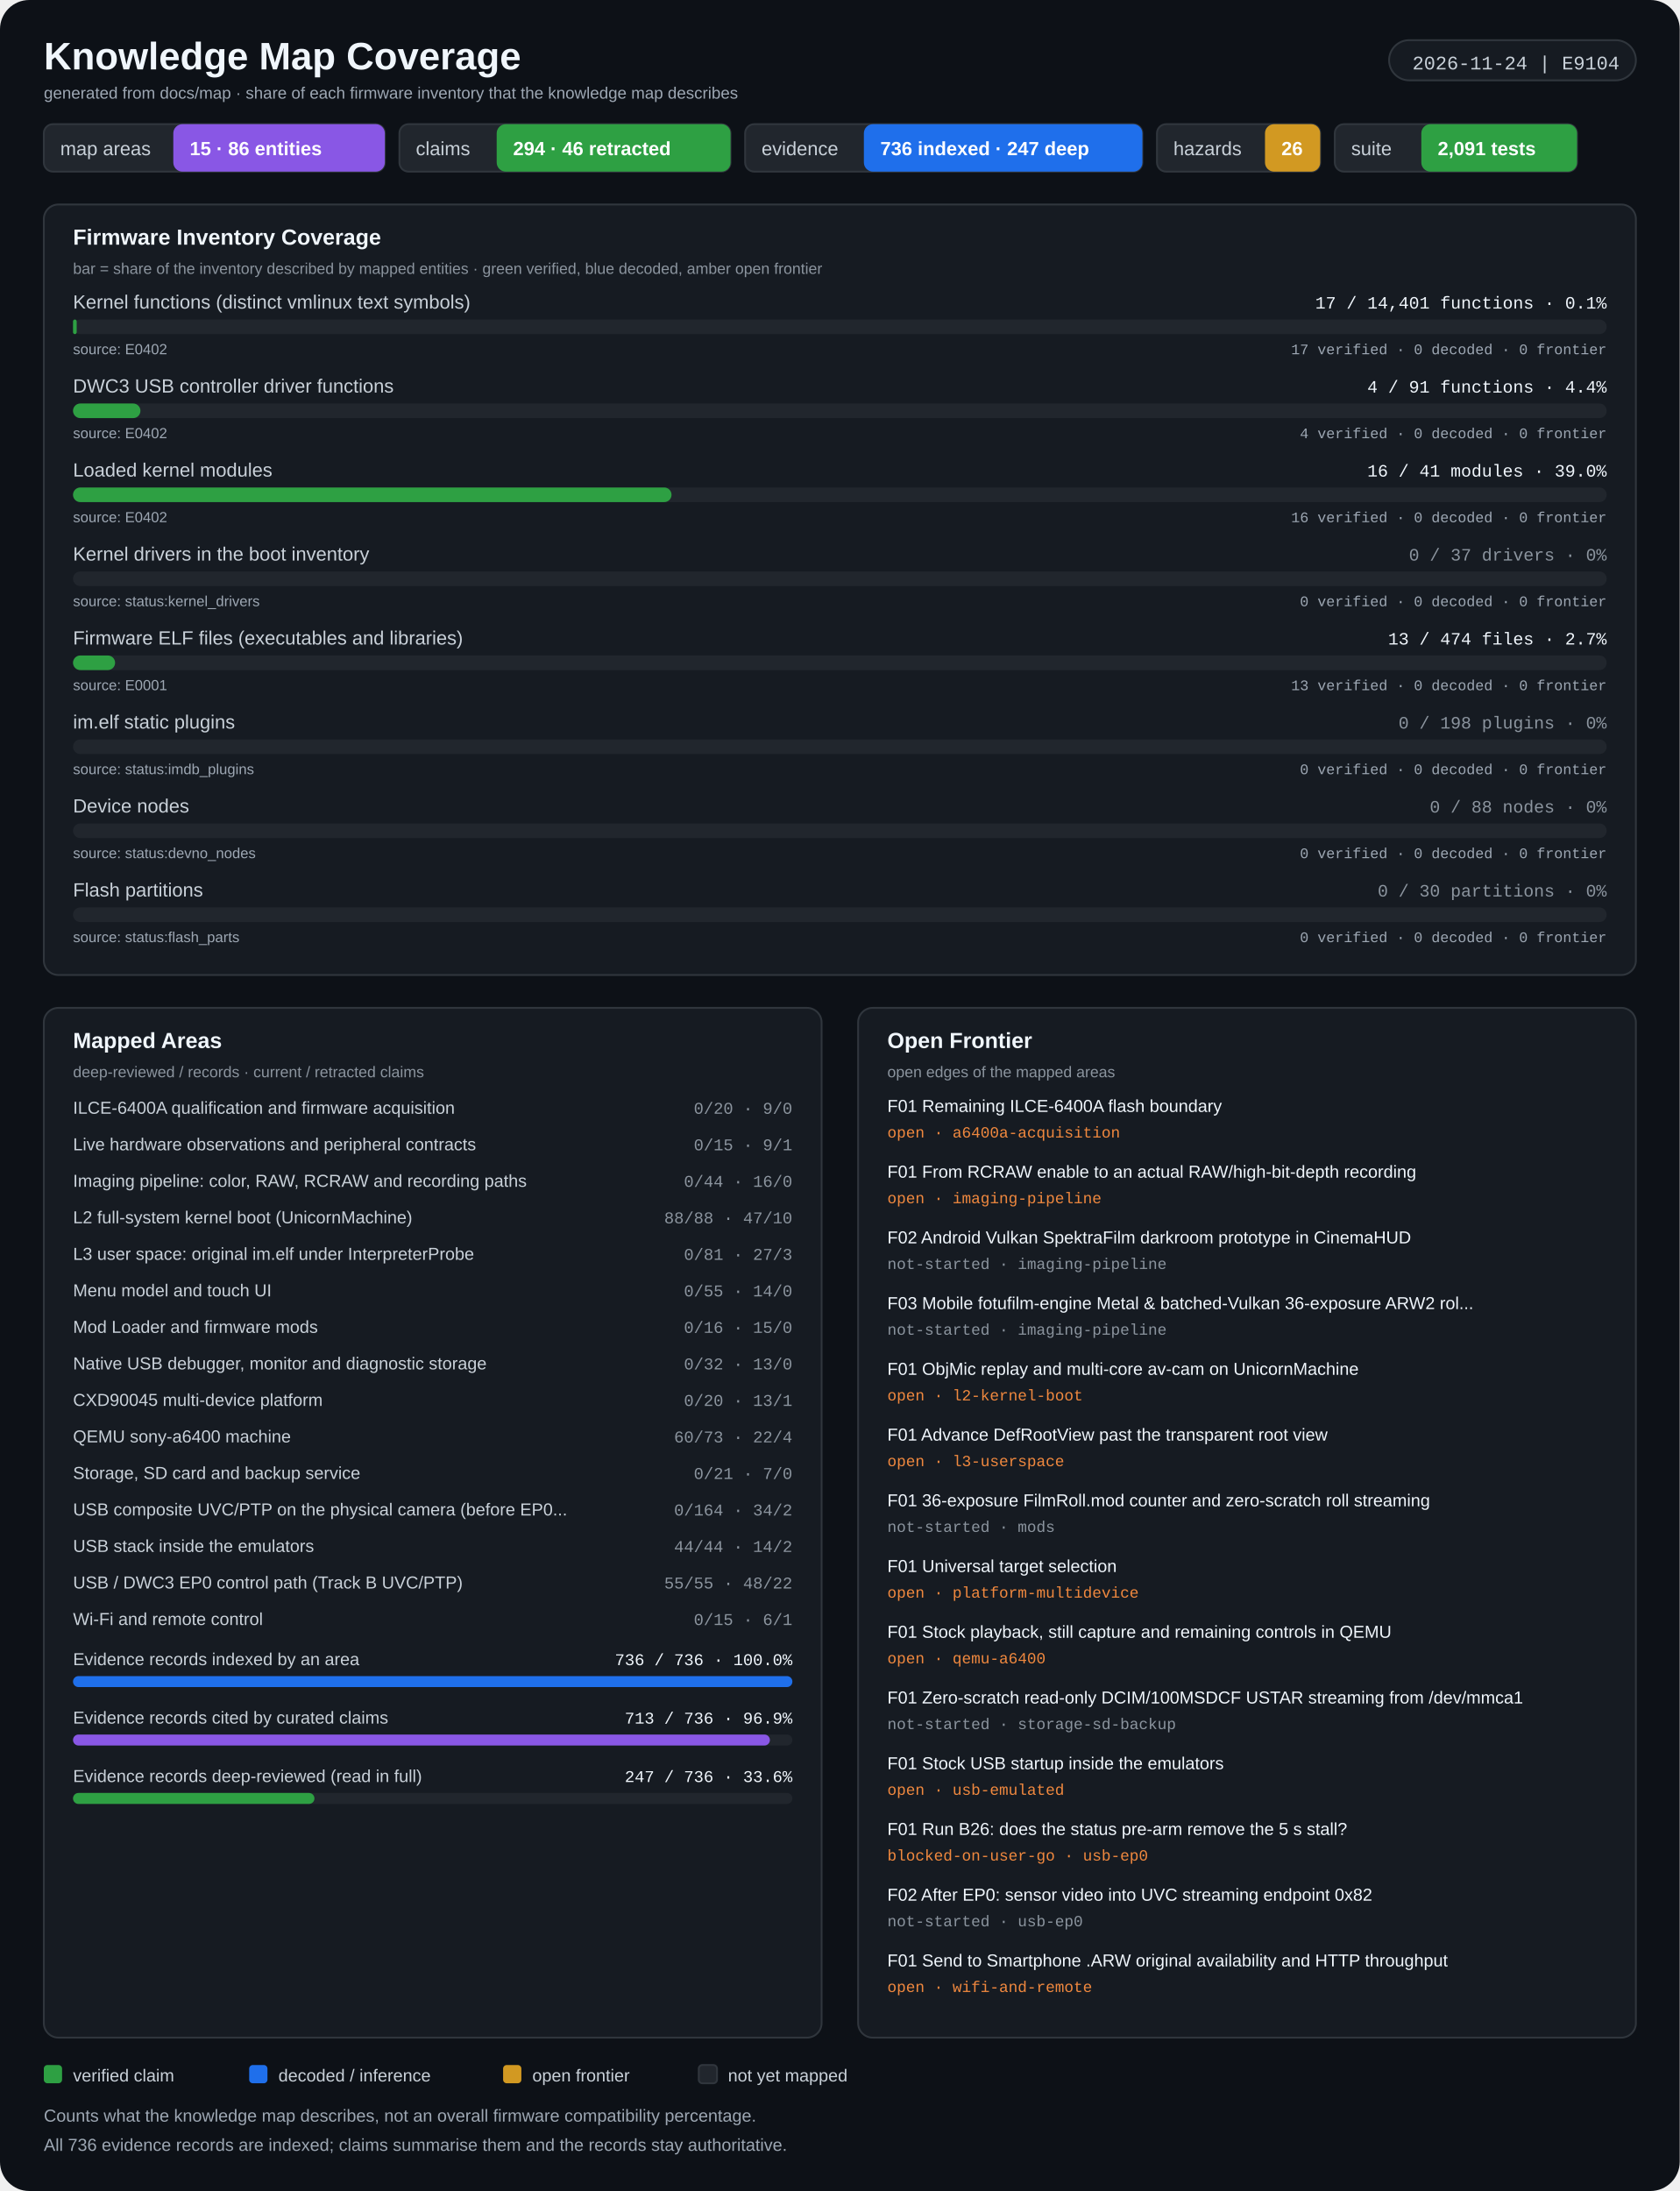
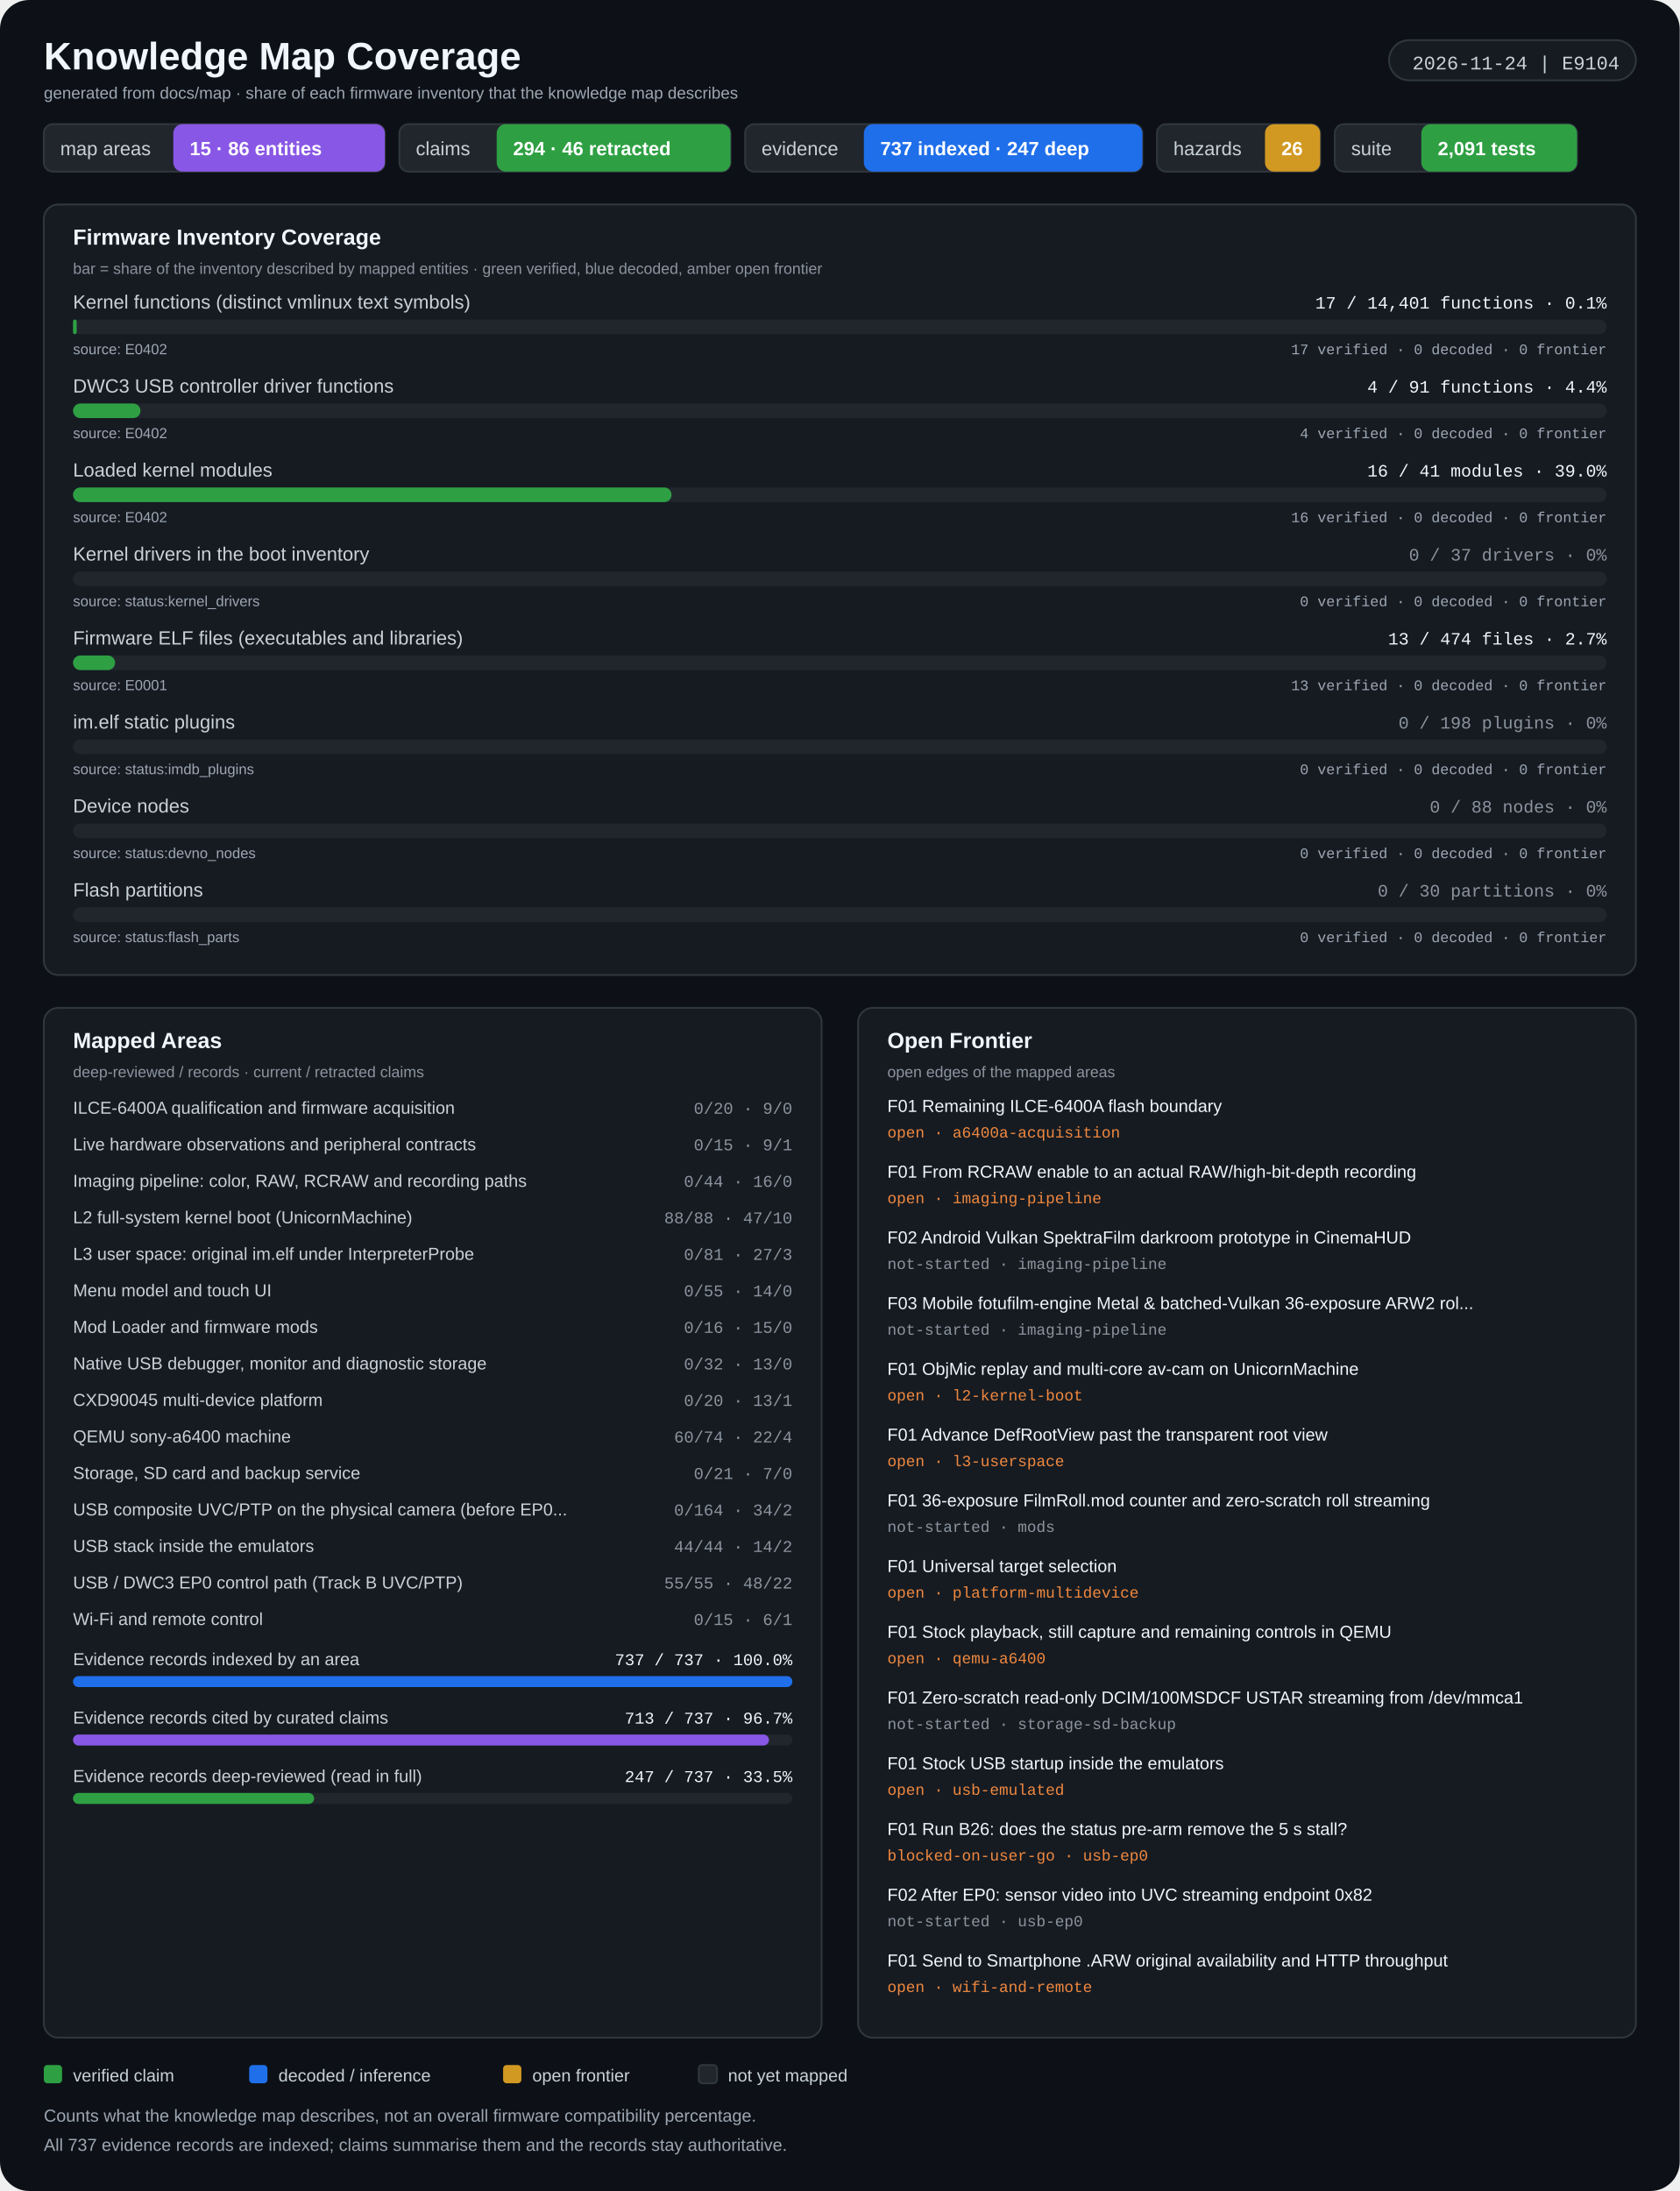
<svg xmlns="http://www.w3.org/2000/svg" width="920" height="1200" viewBox="0 0 920 1200" role="img" aria-labelledby="title desc">
  <rect width="920" height="1200" rx="16" fill="#0d1117" />
  <g>
    <text x="24" y="38" fill="#f0f6fc" font-size="21" font-weight="700" font-family="Segoe UI, Arial, sans-serif" text-anchor="start">Knowledge Map Coverage</text>
    <text x="24" y="54" fill="#9da7b3" font-size="9" font-weight="400" font-family="Segoe UI, Arial, sans-serif" text-anchor="start">generated from docs/map · share of each firmware inventory that the knowledge map describes</text>
    <rect x="760.82" y="22" width="135.18" height="22" rx="11" fill="#161b22" stroke="#30363d" stroke-width="1" />
    <text x="887" y="38" fill="#c9d1d9" font-size="10.5" font-weight="400" font-family="Consolas, 'Courier New', monospace" text-anchor="end">2026-11-24 | E9104</text>
    <rect x="24" y="68" width="186.763" height="26" rx="5" fill="#21262d" stroke="#30363d" stroke-width="1" />
    <rect x="94.92" y="68" width="115.843" height="26" rx="5" fill="#8957e5" />
    <text x="33" y="85" fill="#c9d1d9" font-size="10.5" font-weight="400" font-family="Segoe UI, Arial, sans-serif" text-anchor="start">map areas</text>
    <text x="103.92" y="85" fill="#ffffff" font-size="10.5" font-weight="700" font-family="Segoe UI, Arial, sans-serif" text-anchor="start">15 · 86 entities</text>
    <rect x="218.763" y="68" width="181.354" height="26" rx="5" fill="#21262d" stroke="#30363d" stroke-width="1" />
    <rect x="272.043" y="68" width="128.074" height="26" rx="5" fill="#2ea043" />
    <text x="227.763" y="85" fill="#c9d1d9" font-size="10.5" font-weight="400" font-family="Segoe UI, Arial, sans-serif" text-anchor="start">claims</text>
    <text x="281.043" y="85" fill="#ffffff" font-size="10.5" font-weight="700" font-family="Segoe UI, Arial, sans-serif" text-anchor="start">294 · 46 retracted</text>
    <rect x="408.117" y="68" width="217.574" height="26" rx="5" fill="#21262d" stroke="#30363d" stroke-width="1" />
    <rect x="473.157" y="68" width="152.534" height="26" rx="5" fill="#1f6feb" />
    <text x="417.117" y="85" fill="#c9d1d9" font-size="10.5" font-weight="400" font-family="Segoe UI, Arial, sans-serif" text-anchor="start">evidence</text>
-     <text x="482.157" y="85" fill="#ffffff" font-size="10.5" font-weight="700" font-family="Segoe UI, Arial, sans-serif" text-anchor="start">736 indexed · 247 deep</text>
+     <text x="482.157" y="85" fill="#ffffff" font-size="10.5" font-weight="700" font-family="Segoe UI, Arial, sans-serif" text-anchor="start">737 indexed · 247 deep</text>
    <rect x="633.691" y="68" width="89.39" height="26" rx="5" fill="#21262d" stroke="#30363d" stroke-width="1" />
    <rect x="692.851" y="68" width="30.23" height="26" rx="5" fill="#d29922" />
    <text x="642.691" y="85" fill="#c9d1d9" font-size="10.5" font-weight="400" font-family="Segoe UI, Arial, sans-serif" text-anchor="start">hazards</text>
    <text x="701.851" y="85" fill="#ffffff" font-size="10.5" font-weight="700" font-family="Segoe UI, Arial, sans-serif" text-anchor="start">26</text>
    <rect x="731.082" y="68" width="132.667" height="26" rx="5" fill="#21262d" stroke="#30363d" stroke-width="1" />
    <rect x="778.482" y="68" width="85.267" height="26" rx="5" fill="#2ea043" />
    <text x="740.082" y="85" fill="#c9d1d9" font-size="10.5" font-weight="400" font-family="Segoe UI, Arial, sans-serif" text-anchor="start">suite</text>
    <text x="787.482" y="85" fill="#ffffff" font-size="10.5" font-weight="700" font-family="Segoe UI, Arial, sans-serif" text-anchor="start">2,091 tests</text>
    <rect x="24" y="112" width="872" height="422" rx="8" fill="#161b22" stroke="#30363d" stroke-width="1" />
    <text x="40" y="134" fill="#f0f6fc" font-size="12" font-weight="700" font-family="Segoe UI, Arial, sans-serif" text-anchor="start">Firmware Inventory Coverage</text>
    <text x="40" y="150" fill="#8b949e" font-size="8.5" font-weight="400" font-family="Segoe UI, Arial, sans-serif" text-anchor="start">bar = share of the inventory described by mapped entities · green verified, blue decoded, amber open frontier</text>
    <text x="40" y="169" fill="#c9d1d9" font-size="10.5" font-weight="400" font-family="Segoe UI, Arial, sans-serif" text-anchor="start">Kernel functions (distinct vmlinux text symbols)</text>
    <text x="880" y="169" fill="#f0f6fc" font-size="9.5" font-weight="400" font-family="Consolas, 'Courier New', monospace" text-anchor="end">17 / 14,401 functions · 0.1%</text>
    <rect x="40" y="175" width="840" height="8" rx="4" fill="#21262d" />
    <rect x="40" y="175" width="2" height="8" rx="1" fill="#2ea043" />
    <text x="40" y="194" fill="#9da7b3" font-size="8" font-weight="400" font-family="Segoe UI, Arial, sans-serif" text-anchor="start">source: E0402</text>
    <text x="880" y="194" fill="#9da7b3" font-size="8" font-weight="400" font-family="Consolas, 'Courier New', monospace" text-anchor="end">17 verified · 0 decoded · 0 frontier</text>
    <text x="40" y="215" fill="#c9d1d9" font-size="10.5" font-weight="400" font-family="Segoe UI, Arial, sans-serif" text-anchor="start">DWC3 USB controller driver functions</text>
    <text x="880" y="215" fill="#f0f6fc" font-size="9.5" font-weight="400" font-family="Consolas, 'Courier New', monospace" text-anchor="end">4 / 91 functions · 4.4%</text>
    <rect x="40" y="221" width="840" height="8" rx="4" fill="#21262d" />
    <rect x="40" y="221" width="36.923" height="8" rx="4" fill="#2ea043" />
    <text x="40" y="240" fill="#9da7b3" font-size="8" font-weight="400" font-family="Segoe UI, Arial, sans-serif" text-anchor="start">source: E0402</text>
    <text x="880" y="240" fill="#9da7b3" font-size="8" font-weight="400" font-family="Consolas, 'Courier New', monospace" text-anchor="end">4 verified · 0 decoded · 0 frontier</text>
    <text x="40" y="261" fill="#c9d1d9" font-size="10.5" font-weight="400" font-family="Segoe UI, Arial, sans-serif" text-anchor="start">Loaded kernel modules</text>
    <text x="880" y="261" fill="#f0f6fc" font-size="9.5" font-weight="400" font-family="Consolas, 'Courier New', monospace" text-anchor="end">16 / 41 modules · 39.0%</text>
    <rect x="40" y="267" width="840" height="8" rx="4" fill="#21262d" />
    <rect x="40" y="267" width="327.805" height="8" rx="4" fill="#2ea043" />
    <text x="40" y="286" fill="#9da7b3" font-size="8" font-weight="400" font-family="Segoe UI, Arial, sans-serif" text-anchor="start">source: E0402</text>
    <text x="880" y="286" fill="#9da7b3" font-size="8" font-weight="400" font-family="Consolas, 'Courier New', monospace" text-anchor="end">16 verified · 0 decoded · 0 frontier</text>
    <text x="40" y="307" fill="#c9d1d9" font-size="10.5" font-weight="400" font-family="Segoe UI, Arial, sans-serif" text-anchor="start">Kernel drivers in the boot inventory</text>
    <text x="880" y="307" fill="#8b949e" font-size="9.5" font-weight="400" font-family="Consolas, 'Courier New', monospace" text-anchor="end">0 / 37 drivers · 0%</text>
    <rect x="40" y="313" width="840" height="8" rx="4" fill="#21262d" />
    <text x="40" y="332" fill="#9da7b3" font-size="8" font-weight="400" font-family="Segoe UI, Arial, sans-serif" text-anchor="start">source: status:kernel_drivers</text>
    <text x="880" y="332" fill="#9da7b3" font-size="8" font-weight="400" font-family="Consolas, 'Courier New', monospace" text-anchor="end">0 verified · 0 decoded · 0 frontier</text>
    <text x="40" y="353" fill="#c9d1d9" font-size="10.5" font-weight="400" font-family="Segoe UI, Arial, sans-serif" text-anchor="start">Firmware ELF files (executables and libraries)</text>
    <text x="880" y="353" fill="#f0f6fc" font-size="9.5" font-weight="400" font-family="Consolas, 'Courier New', monospace" text-anchor="end">13 / 474 files · 2.7%</text>
    <rect x="40" y="359" width="840" height="8" rx="4" fill="#21262d" />
    <rect x="40" y="359" width="23.038" height="8" rx="4" fill="#2ea043" />
    <text x="40" y="378" fill="#9da7b3" font-size="8" font-weight="400" font-family="Segoe UI, Arial, sans-serif" text-anchor="start">source: E0001</text>
    <text x="880" y="378" fill="#9da7b3" font-size="8" font-weight="400" font-family="Consolas, 'Courier New', monospace" text-anchor="end">13 verified · 0 decoded · 0 frontier</text>
    <text x="40" y="399" fill="#c9d1d9" font-size="10.5" font-weight="400" font-family="Segoe UI, Arial, sans-serif" text-anchor="start">im.elf static plugins</text>
    <text x="880" y="399" fill="#8b949e" font-size="9.5" font-weight="400" font-family="Consolas, 'Courier New', monospace" text-anchor="end">0 / 198 plugins · 0%</text>
    <rect x="40" y="405" width="840" height="8" rx="4" fill="#21262d" />
    <text x="40" y="424" fill="#9da7b3" font-size="8" font-weight="400" font-family="Segoe UI, Arial, sans-serif" text-anchor="start">source: status:imdb_plugins</text>
    <text x="880" y="424" fill="#9da7b3" font-size="8" font-weight="400" font-family="Consolas, 'Courier New', monospace" text-anchor="end">0 verified · 0 decoded · 0 frontier</text>
    <text x="40" y="445" fill="#c9d1d9" font-size="10.5" font-weight="400" font-family="Segoe UI, Arial, sans-serif" text-anchor="start">Device nodes</text>
    <text x="880" y="445" fill="#8b949e" font-size="9.5" font-weight="400" font-family="Consolas, 'Courier New', monospace" text-anchor="end">0 / 88 nodes · 0%</text>
    <rect x="40" y="451" width="840" height="8" rx="4" fill="#21262d" />
    <text x="40" y="470" fill="#9da7b3" font-size="8" font-weight="400" font-family="Segoe UI, Arial, sans-serif" text-anchor="start">source: status:devno_nodes</text>
    <text x="880" y="470" fill="#9da7b3" font-size="8" font-weight="400" font-family="Consolas, 'Courier New', monospace" text-anchor="end">0 verified · 0 decoded · 0 frontier</text>
    <text x="40" y="491" fill="#c9d1d9" font-size="10.5" font-weight="400" font-family="Segoe UI, Arial, sans-serif" text-anchor="start">Flash partitions</text>
    <text x="880" y="491" fill="#8b949e" font-size="9.5" font-weight="400" font-family="Consolas, 'Courier New', monospace" text-anchor="end">0 / 30 partitions · 0%</text>
    <rect x="40" y="497" width="840" height="8" rx="4" fill="#21262d" />
    <text x="40" y="516" fill="#9da7b3" font-size="8" font-weight="400" font-family="Segoe UI, Arial, sans-serif" text-anchor="start">source: status:flash_parts</text>
    <text x="880" y="516" fill="#9da7b3" font-size="8" font-weight="400" font-family="Consolas, 'Courier New', monospace" text-anchor="end">0 verified · 0 decoded · 0 frontier</text>
    <rect x="24" y="552" width="426" height="564" rx="8" fill="#161b22" stroke="#30363d" stroke-width="1" />
    <rect x="470" y="552" width="426" height="564" rx="8" fill="#161b22" stroke="#30363d" stroke-width="1" />
    <text x="40" y="574" fill="#f0f6fc" font-size="12" font-weight="700" font-family="Segoe UI, Arial, sans-serif" text-anchor="start">Mapped Areas</text>
    <text x="40" y="590" fill="#8b949e" font-size="8.5" font-weight="400" font-family="Segoe UI, Arial, sans-serif" text-anchor="start">deep-reviewed / records · current / retracted claims</text>
    <text x="486" y="574" fill="#f0f6fc" font-size="12" font-weight="700" font-family="Segoe UI, Arial, sans-serif" text-anchor="start">Open Frontier</text>
    <text x="486" y="590" fill="#8b949e" font-size="8.5" font-weight="400" font-family="Segoe UI, Arial, sans-serif" text-anchor="start">open edges of the mapped areas</text>
    <text x="40" y="610" fill="#c9d1d9" font-size="9.5" font-weight="400" font-family="Segoe UI, Arial, sans-serif" text-anchor="start">ILCE-6400A qualification and firmware acquisition</text>
    <text x="434" y="610" fill="#8b949e" font-size="9" font-weight="400" font-family="Consolas, 'Courier New', monospace" text-anchor="end">0/20 · 9/0</text>
    <text x="40" y="630" fill="#c9d1d9" font-size="9.5" font-weight="400" font-family="Segoe UI, Arial, sans-serif" text-anchor="start">Live hardware observations and peripheral contracts</text>
    <text x="434" y="630" fill="#8b949e" font-size="9" font-weight="400" font-family="Consolas, 'Courier New', monospace" text-anchor="end">0/15 · 9/1</text>
    <text x="40" y="650" fill="#c9d1d9" font-size="9.5" font-weight="400" font-family="Segoe UI, Arial, sans-serif" text-anchor="start">Imaging pipeline: color, RAW, RCRAW and recording paths</text>
    <text x="434" y="650" fill="#8b949e" font-size="9" font-weight="400" font-family="Consolas, 'Courier New', monospace" text-anchor="end">0/44 · 16/0</text>
    <text x="40" y="670" fill="#c9d1d9" font-size="9.5" font-weight="400" font-family="Segoe UI, Arial, sans-serif" text-anchor="start">L2 full-system kernel boot (UnicornMachine)</text>
    <text x="434" y="670" fill="#8b949e" font-size="9" font-weight="400" font-family="Consolas, 'Courier New', monospace" text-anchor="end">88/88 · 47/10</text>
    <text x="40" y="690" fill="#c9d1d9" font-size="9.5" font-weight="400" font-family="Segoe UI, Arial, sans-serif" text-anchor="start">L3 user space: original im.elf under InterpreterProbe</text>
    <text x="434" y="690" fill="#8b949e" font-size="9" font-weight="400" font-family="Consolas, 'Courier New', monospace" text-anchor="end">0/81 · 27/3</text>
    <text x="40" y="710" fill="#c9d1d9" font-size="9.5" font-weight="400" font-family="Segoe UI, Arial, sans-serif" text-anchor="start">Menu model and touch UI</text>
    <text x="434" y="710" fill="#8b949e" font-size="9" font-weight="400" font-family="Consolas, 'Courier New', monospace" text-anchor="end">0/55 · 14/0</text>
    <text x="40" y="730" fill="#c9d1d9" font-size="9.5" font-weight="400" font-family="Segoe UI, Arial, sans-serif" text-anchor="start">Mod Loader and firmware mods</text>
    <text x="434" y="730" fill="#8b949e" font-size="9" font-weight="400" font-family="Consolas, 'Courier New', monospace" text-anchor="end">0/16 · 15/0</text>
    <text x="40" y="750" fill="#c9d1d9" font-size="9.5" font-weight="400" font-family="Segoe UI, Arial, sans-serif" text-anchor="start">Native USB debugger, monitor and diagnostic storage</text>
    <text x="434" y="750" fill="#8b949e" font-size="9" font-weight="400" font-family="Consolas, 'Courier New', monospace" text-anchor="end">0/32 · 13/0</text>
    <text x="40" y="770" fill="#c9d1d9" font-size="9.5" font-weight="400" font-family="Segoe UI, Arial, sans-serif" text-anchor="start">CXD90045 multi-device platform</text>
    <text x="434" y="770" fill="#8b949e" font-size="9" font-weight="400" font-family="Consolas, 'Courier New', monospace" text-anchor="end">0/20 · 13/1</text>
    <text x="40" y="790" fill="#c9d1d9" font-size="9.5" font-weight="400" font-family="Segoe UI, Arial, sans-serif" text-anchor="start">QEMU sony-a6400 machine</text>
-     <text x="434" y="790" fill="#8b949e" font-size="9" font-weight="400" font-family="Consolas, 'Courier New', monospace" text-anchor="end">60/73 · 22/4</text>
+     <text x="434" y="790" fill="#8b949e" font-size="9" font-weight="400" font-family="Consolas, 'Courier New', monospace" text-anchor="end">60/74 · 22/4</text>
    <text x="40" y="810" fill="#c9d1d9" font-size="9.5" font-weight="400" font-family="Segoe UI, Arial, sans-serif" text-anchor="start">Storage, SD card and backup service</text>
    <text x="434" y="810" fill="#8b949e" font-size="9" font-weight="400" font-family="Consolas, 'Courier New', monospace" text-anchor="end">0/21 · 7/0</text>
    <text x="40" y="830" fill="#c9d1d9" font-size="9.5" font-weight="400" font-family="Segoe UI, Arial, sans-serif" text-anchor="start">USB composite UVC/PTP on the physical camera (before EP0...</text>
    <text x="434" y="830" fill="#8b949e" font-size="9" font-weight="400" font-family="Consolas, 'Courier New', monospace" text-anchor="end">0/164 · 34/2</text>
    <text x="40" y="850" fill="#c9d1d9" font-size="9.5" font-weight="400" font-family="Segoe UI, Arial, sans-serif" text-anchor="start">USB stack inside the emulators</text>
    <text x="434" y="850" fill="#8b949e" font-size="9" font-weight="400" font-family="Consolas, 'Courier New', monospace" text-anchor="end">44/44 · 14/2</text>
    <text x="40" y="870" fill="#c9d1d9" font-size="9.5" font-weight="400" font-family="Segoe UI, Arial, sans-serif" text-anchor="start">USB / DWC3 EP0 control path (Track B UVC/PTP)</text>
    <text x="434" y="870" fill="#8b949e" font-size="9" font-weight="400" font-family="Consolas, 'Courier New', monospace" text-anchor="end">55/55 · 48/22</text>
    <text x="40" y="890" fill="#c9d1d9" font-size="9.5" font-weight="400" font-family="Segoe UI, Arial, sans-serif" text-anchor="start">Wi-Fi and remote control</text>
    <text x="434" y="890" fill="#8b949e" font-size="9" font-weight="400" font-family="Consolas, 'Courier New', monospace" text-anchor="end">0/15 · 6/1</text>
    <text x="40" y="912" fill="#c9d1d9" font-size="9.5" font-weight="400" font-family="Segoe UI, Arial, sans-serif" text-anchor="start">Evidence records indexed by an area</text>
-     <text x="434" y="912" fill="#f0f6fc" font-size="9" font-weight="400" font-family="Consolas, 'Courier New', monospace" text-anchor="end">736 / 736 · 100.0%</text>
+     <text x="434" y="912" fill="#f0f6fc" font-size="9" font-weight="400" font-family="Consolas, 'Courier New', monospace" text-anchor="end">737 / 737 · 100.0%</text>
    <rect x="40" y="918" width="394" height="6" rx="3" fill="#21262d" />
    <rect x="40" y="918" width="394" height="6" rx="3" fill="#1f6feb" />
    <text x="40" y="944" fill="#c9d1d9" font-size="9.5" font-weight="400" font-family="Segoe UI, Arial, sans-serif" text-anchor="start">Evidence records cited by curated claims</text>
-     <text x="434" y="944" fill="#f0f6fc" font-size="9" font-weight="400" font-family="Consolas, 'Courier New', monospace" text-anchor="end">713 / 736 · 96.9%</text>
+     <text x="434" y="944" fill="#f0f6fc" font-size="9" font-weight="400" font-family="Consolas, 'Courier New', monospace" text-anchor="end">713 / 737 · 96.7%</text>
    <rect x="40" y="950" width="394" height="6" rx="3" fill="#21262d" />
-     <rect x="40" y="950" width="381.688" height="6" rx="3" fill="#8957e5" />
+     <rect x="40" y="950" width="381.17" height="6" rx="3" fill="#8957e5" />
    <text x="40" y="976" fill="#c9d1d9" font-size="9.5" font-weight="400" font-family="Segoe UI, Arial, sans-serif" text-anchor="start">Evidence records deep-reviewed (read in full)</text>
-     <text x="434" y="976" fill="#f0f6fc" font-size="9" font-weight="400" font-family="Consolas, 'Courier New', monospace" text-anchor="end">247 / 736 · 33.6%</text>
+     <text x="434" y="976" fill="#f0f6fc" font-size="9" font-weight="400" font-family="Consolas, 'Courier New', monospace" text-anchor="end">247 / 737 · 33.5%</text>
    <rect x="40" y="982" width="394" height="6" rx="3" fill="#21262d" />
-     <rect x="40" y="982" width="132.226" height="6" rx="3" fill="#2ea043" />
+     <rect x="40" y="982" width="132.046" height="6" rx="3" fill="#2ea043" />
    <text x="486" y="609" fill="#f0f6fc" font-size="9.5" font-weight="400" font-family="Segoe UI, Arial, sans-serif" text-anchor="start">F01  Remaining ILCE-6400A flash boundary</text>
    <text x="486" y="623" fill="#f0883e" font-size="8.5" font-weight="400" font-family="Consolas, 'Courier New', monospace" text-anchor="start">open · a6400a-acquisition</text>
    <text x="486" y="645" fill="#f0f6fc" font-size="9.5" font-weight="400" font-family="Segoe UI, Arial, sans-serif" text-anchor="start">F01  From RCRAW enable to an actual RAW/high-bit-depth recording</text>
    <text x="486" y="659" fill="#f0883e" font-size="8.5" font-weight="400" font-family="Consolas, 'Courier New', monospace" text-anchor="start">open · imaging-pipeline</text>
    <text x="486" y="681" fill="#f0f6fc" font-size="9.5" font-weight="400" font-family="Segoe UI, Arial, sans-serif" text-anchor="start">F02  Android Vulkan SpektraFilm darkroom prototype in CinemaHUD</text>
    <text x="486" y="695" fill="#8b949e" font-size="8.5" font-weight="400" font-family="Consolas, 'Courier New', monospace" text-anchor="start">not-started · imaging-pipeline</text>
    <text x="486" y="717" fill="#f0f6fc" font-size="9.5" font-weight="400" font-family="Segoe UI, Arial, sans-serif" text-anchor="start">F03  Mobile fotufilm-engine Metal &amp; batched-Vulkan 36-exposure ARW2 rol...</text>
    <text x="486" y="731" fill="#8b949e" font-size="8.5" font-weight="400" font-family="Consolas, 'Courier New', monospace" text-anchor="start">not-started · imaging-pipeline</text>
    <text x="486" y="753" fill="#f0f6fc" font-size="9.5" font-weight="400" font-family="Segoe UI, Arial, sans-serif" text-anchor="start">F01  ObjMic replay and multi-core av-cam on UnicornMachine</text>
    <text x="486" y="767" fill="#f0883e" font-size="8.5" font-weight="400" font-family="Consolas, 'Courier New', monospace" text-anchor="start">open · l2-kernel-boot</text>
    <text x="486" y="789" fill="#f0f6fc" font-size="9.5" font-weight="400" font-family="Segoe UI, Arial, sans-serif" text-anchor="start">F01  Advance DefRootView past the transparent root view</text>
    <text x="486" y="803" fill="#f0883e" font-size="8.5" font-weight="400" font-family="Consolas, 'Courier New', monospace" text-anchor="start">open · l3-userspace</text>
    <text x="486" y="825" fill="#f0f6fc" font-size="9.5" font-weight="400" font-family="Segoe UI, Arial, sans-serif" text-anchor="start">F01  36-exposure FilmRoll.mod counter and zero-scratch roll streaming</text>
    <text x="486" y="839" fill="#8b949e" font-size="8.5" font-weight="400" font-family="Consolas, 'Courier New', monospace" text-anchor="start">not-started · mods</text>
    <text x="486" y="861" fill="#f0f6fc" font-size="9.5" font-weight="400" font-family="Segoe UI, Arial, sans-serif" text-anchor="start">F01  Universal target selection</text>
    <text x="486" y="875" fill="#f0883e" font-size="8.5" font-weight="400" font-family="Consolas, 'Courier New', monospace" text-anchor="start">open · platform-multidevice</text>
    <text x="486" y="897" fill="#f0f6fc" font-size="9.5" font-weight="400" font-family="Segoe UI, Arial, sans-serif" text-anchor="start">F01  Stock playback, still capture and remaining controls in QEMU</text>
    <text x="486" y="911" fill="#f0883e" font-size="8.5" font-weight="400" font-family="Consolas, 'Courier New', monospace" text-anchor="start">open · qemu-a6400</text>
    <text x="486" y="933" fill="#f0f6fc" font-size="9.5" font-weight="400" font-family="Segoe UI, Arial, sans-serif" text-anchor="start">F01  Zero-scratch read-only DCIM/100MSDCF USTAR streaming from /dev/mmca1</text>
    <text x="486" y="947" fill="#8b949e" font-size="8.5" font-weight="400" font-family="Consolas, 'Courier New', monospace" text-anchor="start">not-started · storage-sd-backup</text>
    <text x="486" y="969" fill="#f0f6fc" font-size="9.5" font-weight="400" font-family="Segoe UI, Arial, sans-serif" text-anchor="start">F01  Stock USB startup inside the emulators</text>
    <text x="486" y="983" fill="#f0883e" font-size="8.5" font-weight="400" font-family="Consolas, 'Courier New', monospace" text-anchor="start">open · usb-emulated</text>
    <text x="486" y="1005" fill="#f0f6fc" font-size="9.5" font-weight="400" font-family="Segoe UI, Arial, sans-serif" text-anchor="start">F01  Run B26: does the status pre-arm remove the 5 s stall?</text>
    <text x="486" y="1019" fill="#f0883e" font-size="8.5" font-weight="400" font-family="Consolas, 'Courier New', monospace" text-anchor="start">blocked-on-user-go · usb-ep0</text>
    <text x="486" y="1041" fill="#f0f6fc" font-size="9.5" font-weight="400" font-family="Segoe UI, Arial, sans-serif" text-anchor="start">F02  After EP0: sensor video into UVC streaming endpoint 0x82</text>
    <text x="486" y="1055" fill="#8b949e" font-size="8.5" font-weight="400" font-family="Consolas, 'Courier New', monospace" text-anchor="start">not-started · usb-ep0</text>
    <text x="486" y="1077" fill="#f0f6fc" font-size="9.5" font-weight="400" font-family="Segoe UI, Arial, sans-serif" text-anchor="start">F01  Send to Smartphone .ARW original availability and HTTP throughput</text>
    <text x="486" y="1091" fill="#f0883e" font-size="8.5" font-weight="400" font-family="Consolas, 'Courier New', monospace" text-anchor="start">open · wifi-and-remote</text>
    <rect x="24" y="1131" width="10" height="10" rx="2" fill="#2ea043" />
    <text x="40" y="1140" fill="#c9d1d9" font-size="9.5" font-weight="400" font-family="Segoe UI, Arial, sans-serif" text-anchor="start">verified claim</text>
    <rect x="136.48" y="1131" width="10" height="10" rx="2" fill="#1f6feb" />
    <text x="152.48" y="1140" fill="#c9d1d9" font-size="9.5" font-weight="400" font-family="Segoe UI, Arial, sans-serif" text-anchor="start">decoded / inference</text>
    <rect x="275.56" y="1131" width="10" height="10" rx="2" fill="#d29922" />
    <text x="291.56" y="1140" fill="#c9d1d9" font-size="9.5" font-weight="400" font-family="Segoe UI, Arial, sans-serif" text-anchor="start">open frontier</text>
    <rect x="382.72" y="1131" width="10" height="10" rx="2" fill="#21262d" stroke="#30363d" stroke-width="1" />
    <text x="398.72" y="1140" fill="#c9d1d9" font-size="9.5" font-weight="400" font-family="Segoe UI, Arial, sans-serif" text-anchor="start">not yet mapped</text>
    <text x="24" y="1162" fill="#9da7b3" font-size="9.5" font-weight="400" font-family="Segoe UI, Arial, sans-serif" text-anchor="start">Counts what the knowledge map describes, not an overall firmware compatibility percentage.</text>
-     <text x="24" y="1178" fill="#9da7b3" font-size="9.5" font-weight="400" font-family="Segoe UI, Arial, sans-serif" text-anchor="start">All 736 evidence records are indexed; claims summarise them and the records stay authoritative.</text>
+     <text x="24" y="1178" fill="#9da7b3" font-size="9.5" font-weight="400" font-family="Segoe UI, Arial, sans-serif" text-anchor="start">All 737 evidence records are indexed; claims summarise them and the records stay authoritative.</text>
  </g>
</svg>
